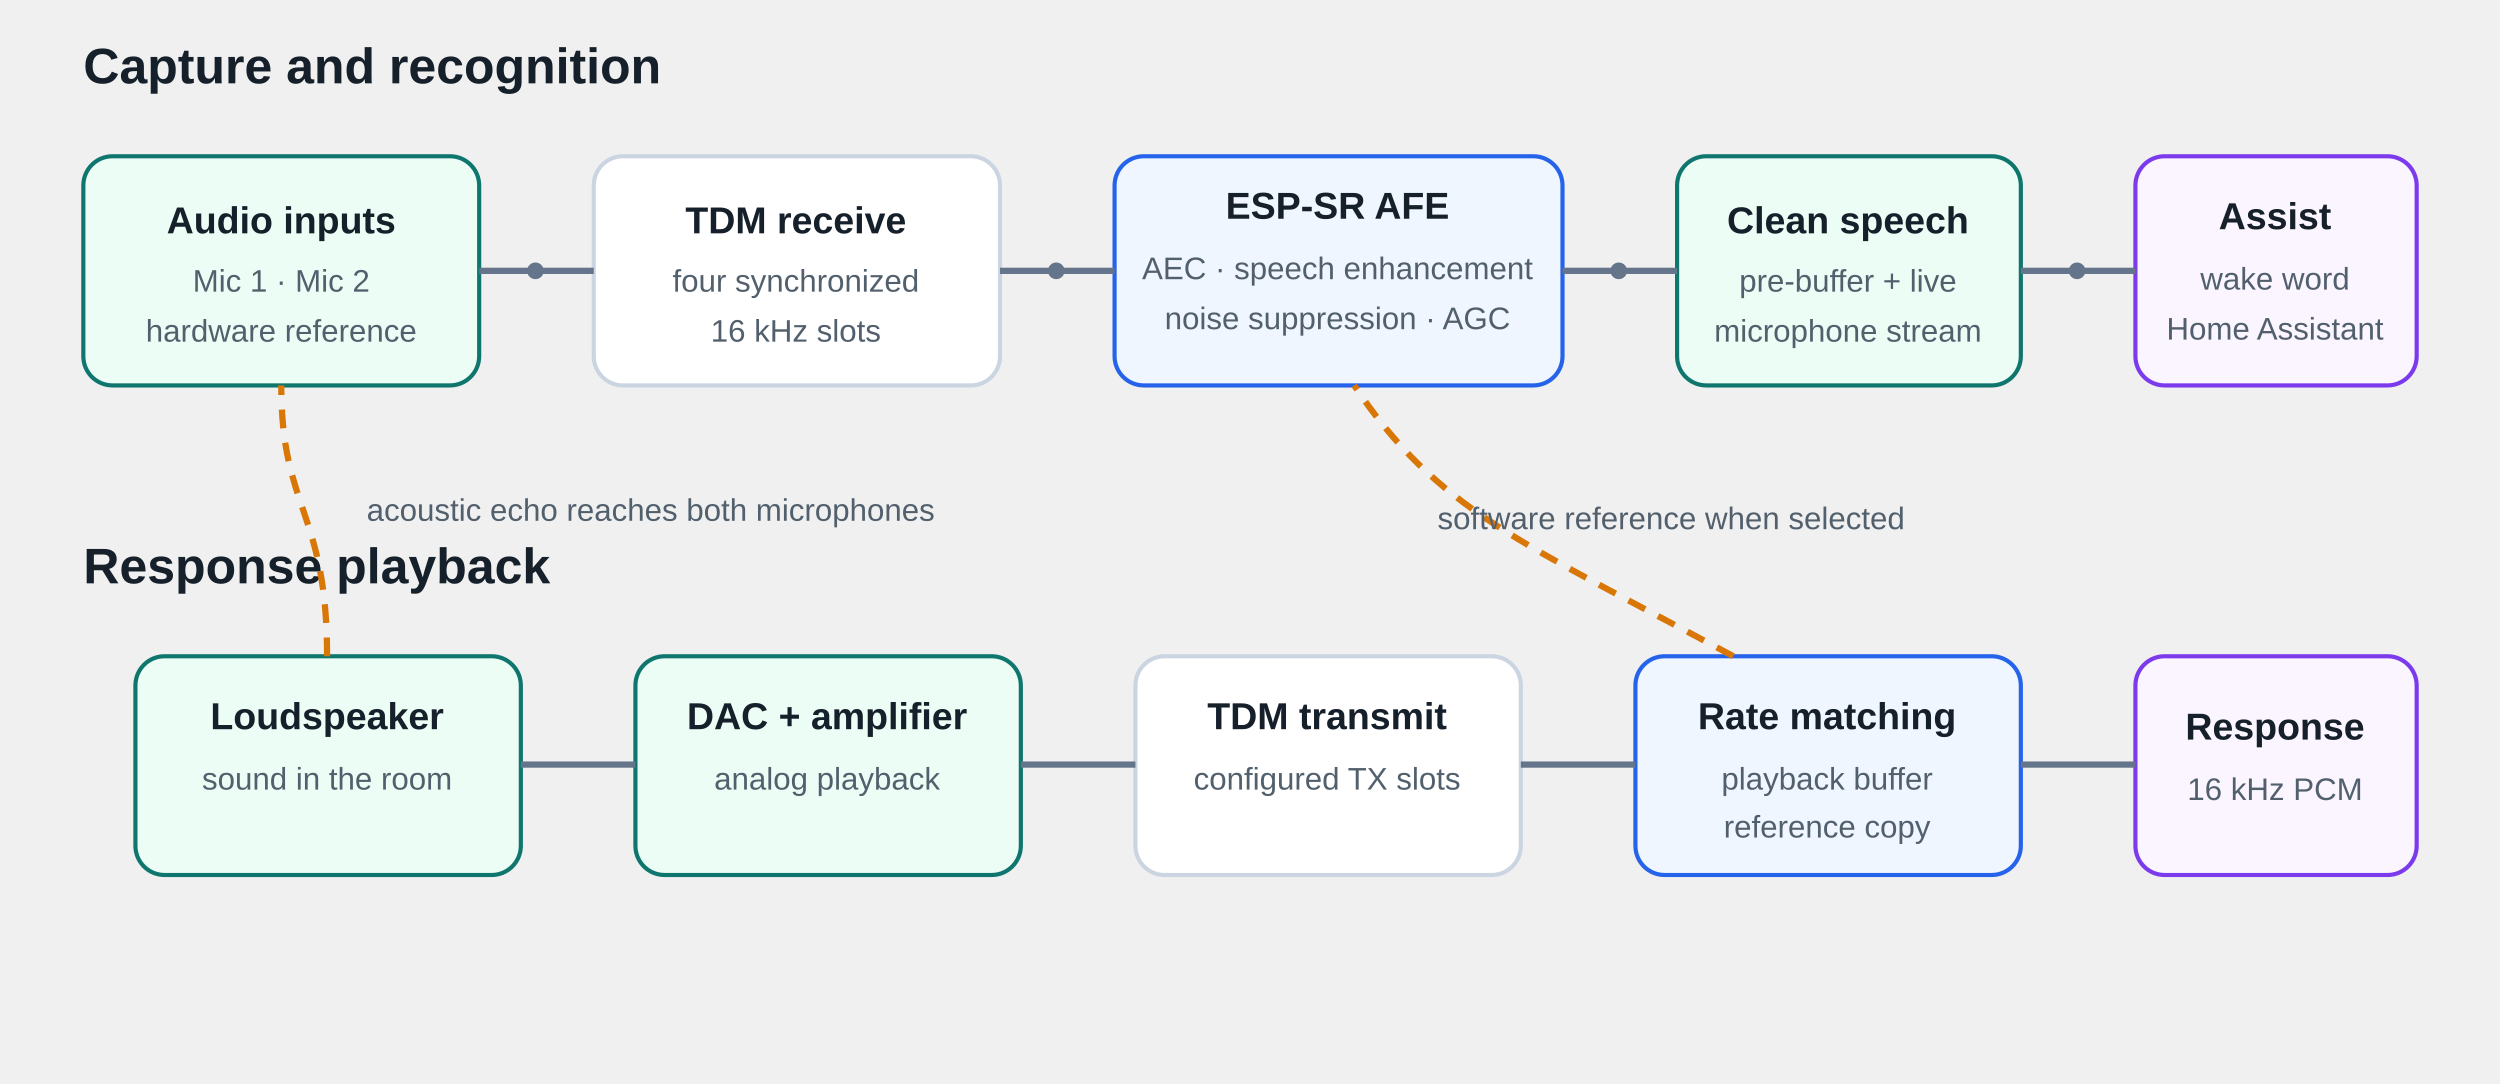
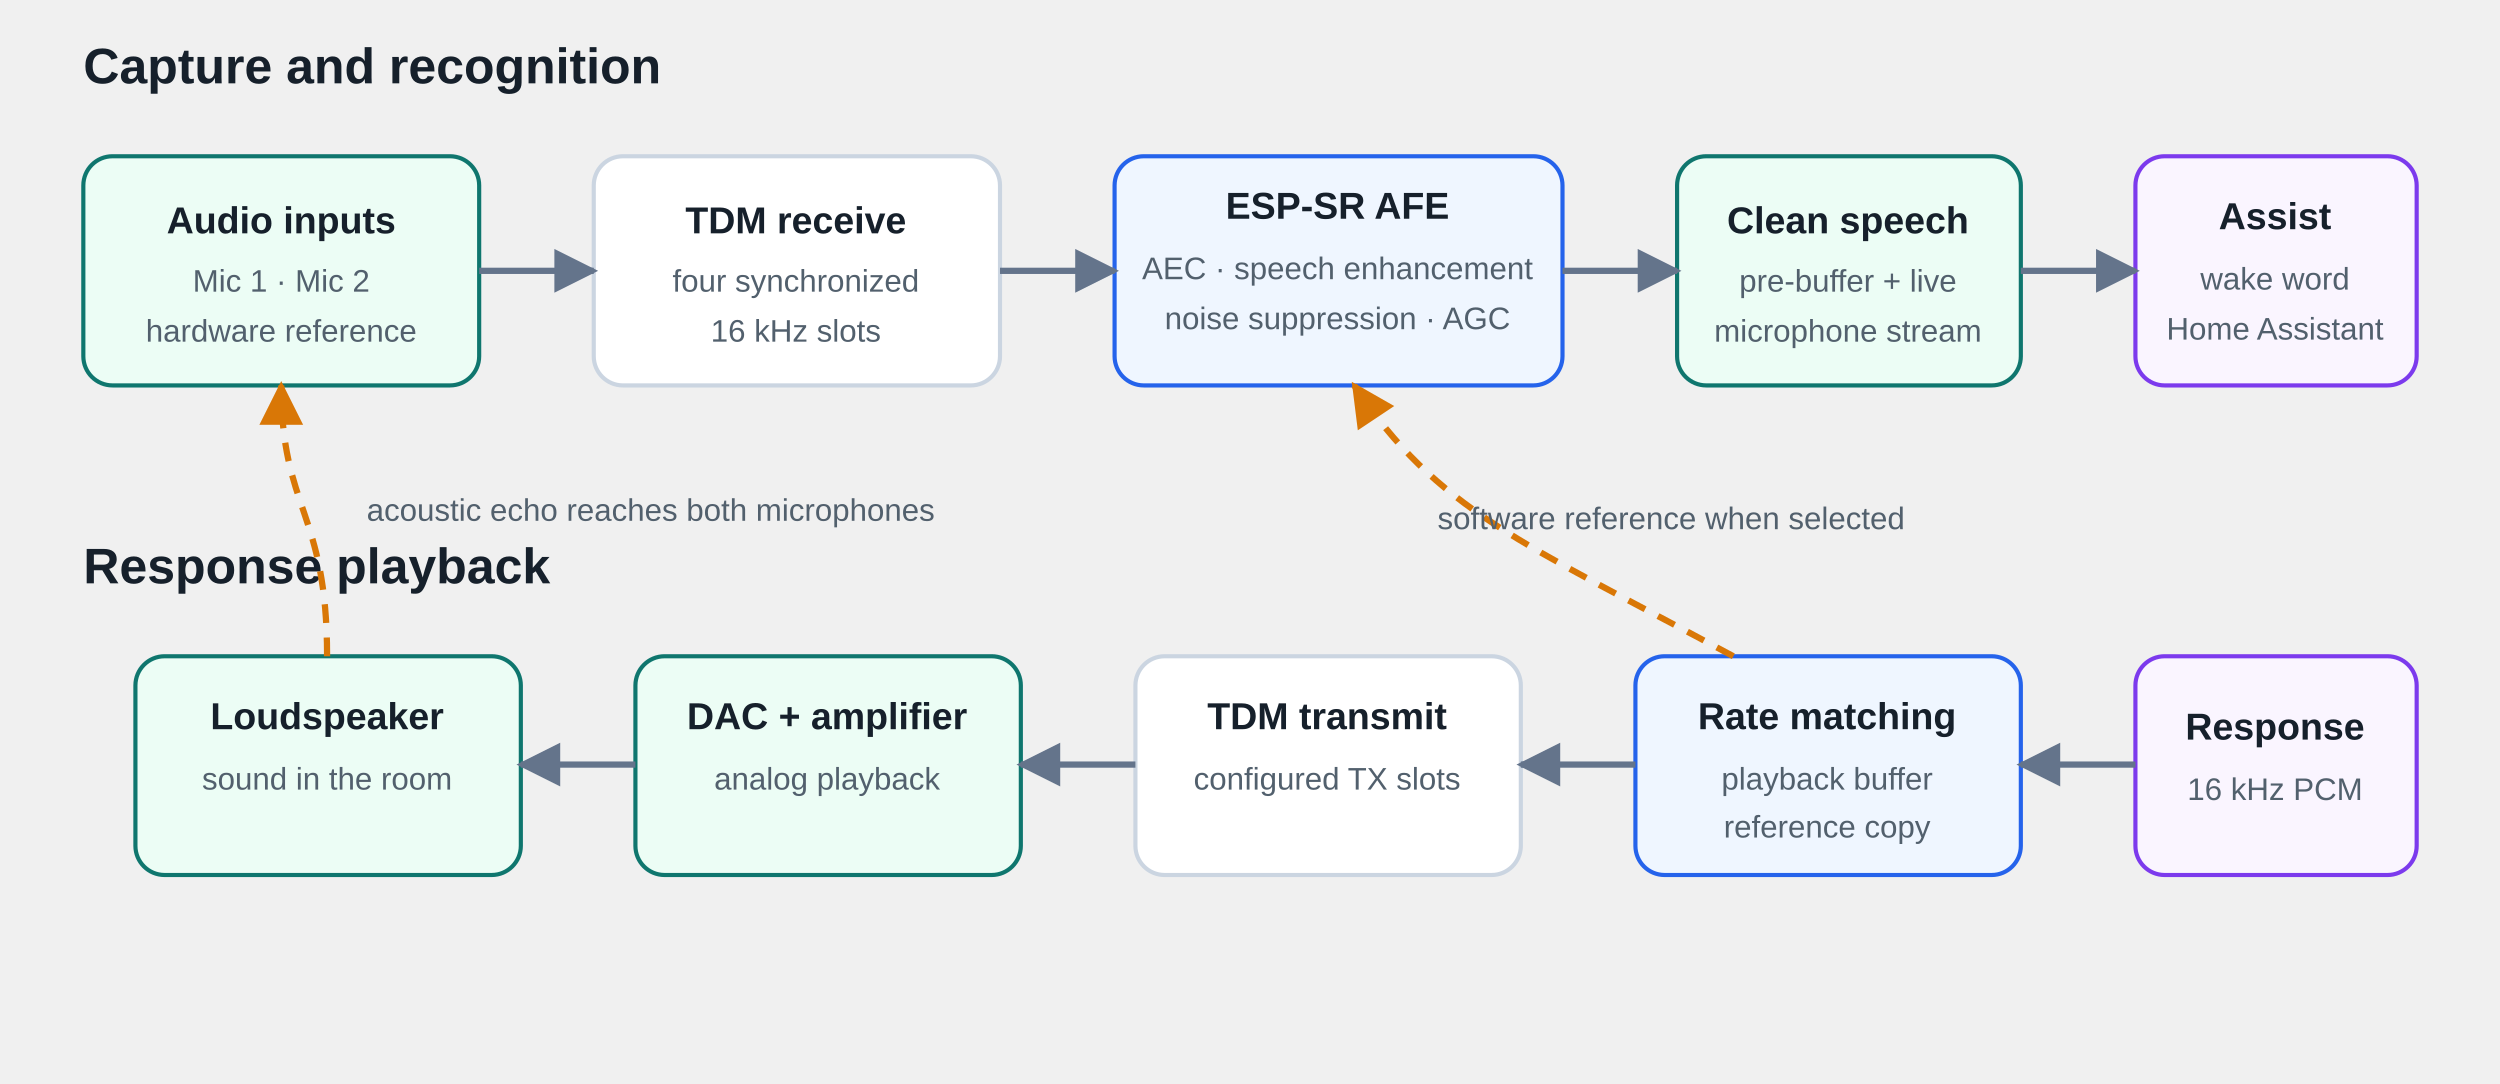
<svg xmlns="http://www.w3.org/2000/svg" viewBox="0 0 1200 520" role="img" aria-labelledby="title desc">
  <defs>
+     <marker id="signal-arrow" viewBox="0 0 10 10" refX="9" refY="5" markerWidth="7" markerHeight="7" orient="auto-start-reverse">
+       <path d="M 0 0 L 10 5 L 0 10 z" fill="#64748b" />
+     </marker>
+     <marker id="reference-arrow" viewBox="0 0 10 10" refX="9" refY="5" markerWidth="7" markerHeight="7" orient="auto-start-reverse">
+       <path d="M 0 0 L 10 5 L 0 10 z" fill="#d97706" />
+     </marker>
    <style>
      text{font-family:Segoe UI,Arial,sans-serif;fill:#16202b} .h{font-size:24px;font-weight:700}.l{font-size:18px;font-weight:650}.s{font-size:15px;fill:#52606d}.box{fill:#fff;stroke:#cbd5e1;stroke-width:2}.audio{fill:#ecfdf5;stroke:#0f766e}.process{fill:#eff6ff;stroke:#2563eb}.host{fill:#faf5ff;stroke:#7c3aed}.line{fill:none;stroke:#64748b;stroke-width:3}.echo{fill:none;stroke:#d97706;stroke-width:3;stroke-dasharray:9 7}.dot{fill:#64748b}
    </style>
  </defs>
  <text x="40" y="40" class="h">Capture and recognition</text>
  <rect x="40" y="75" width="190" height="110" rx="14" class="box audio" />
  <text x="135" y="112" text-anchor="middle" class="l">Audio inputs</text>
  <text x="135" y="140" text-anchor="middle" class="s">Mic 1 · Mic 2</text>
  <text x="135" y="164" text-anchor="middle" class="s">hardware reference</text>
  <rect x="285" y="75" width="195" height="110" rx="14" class="box" />
  <text x="382" y="112" text-anchor="middle" class="l">TDM receive</text>
  <text x="382" y="140" text-anchor="middle" class="s">four synchronized</text>
  <text x="382" y="164" text-anchor="middle" class="s">16 kHz slots</text>
  <rect x="535" y="75" width="215" height="110" rx="14" class="box process" />
  <text x="642" y="105" text-anchor="middle" class="l">ESP-SR AFE</text>
  <text x="642" y="134" text-anchor="middle" class="s">AEC · speech enhancement</text>
  <text x="642" y="158" text-anchor="middle" class="s">noise suppression · AGC</text>
  <rect x="805" y="75" width="165" height="110" rx="14" class="box audio" />
  <text x="887" y="112" text-anchor="middle" class="l">Clean speech</text>
  <text x="887" y="140" text-anchor="middle" class="s">pre-buffer + live</text>
  <text x="887" y="164" text-anchor="middle" class="s">microphone stream</text>
  <rect x="1025" y="75" width="135" height="110" rx="14" class="box host" />
  <text x="1092" y="110" text-anchor="middle" class="l">Assist</text>
  <text x="1092" y="139" text-anchor="middle" class="s">wake word</text>
  <text x="1092" y="163" text-anchor="middle" class="s">Home Assistant</text>
-   <path d="M230 130H285M480 130H535M750 130H805M970 130H1025" class="line" />
-   <circle cx="257" cy="130" r="4" class="dot" />
-   <circle cx="507" cy="130" r="4" class="dot" />
-   <circle cx="777" cy="130" r="4" class="dot" />
-   <circle cx="997" cy="130" r="4" class="dot" />
+   <path d="M230 130H285" class="line" marker-end="url(#signal-arrow)" />
+   <path d="M480 130H535" class="line" marker-end="url(#signal-arrow)" />
+   <path d="M750 130H805" class="line" marker-end="url(#signal-arrow)" />
+   <path d="M970 130H1025" class="line" marker-end="url(#signal-arrow)" />
  <text x="40" y="280" class="h">Response playback</text>
  <rect x="1025" y="315" width="135" height="105" rx="14" class="box host" />
  <text x="1092" y="355" text-anchor="middle" class="l">Response</text>
  <text x="1092" y="384" text-anchor="middle" class="s">16 kHz PCM</text>
  <rect x="785" y="315" width="185" height="105" rx="14" class="box process" />
  <text x="877" y="350" text-anchor="middle" class="l">Rate matching</text>
  <text x="877" y="379" text-anchor="middle" class="s">playback buffer</text>
  <text x="877" y="402" text-anchor="middle" class="s">reference copy</text>
  <rect x="545" y="315" width="185" height="105" rx="14" class="box" />
  <text x="637" y="350" text-anchor="middle" class="l">TDM transmit</text>
  <text x="637" y="379" text-anchor="middle" class="s">configured TX slots</text>
  <rect x="305" y="315" width="185" height="105" rx="14" class="box audio" />
  <text x="397" y="350" text-anchor="middle" class="l">DAC + amplifier</text>
  <text x="397" y="379" text-anchor="middle" class="s">analog playback</text>
  <rect x="65" y="315" width="185" height="105" rx="14" class="box audio" />
  <text x="157" y="350" text-anchor="middle" class="l">Loudspeaker</text>
  <text x="157" y="379" text-anchor="middle" class="s">sound in the room</text>
-   <path d="M1025 367H970M785 367H730M545 367H490M305 367H250" class="line" />
-   <path d="M157 315C157 245 135 245 135 185" class="echo" />
+   <path d="M1025 367H970" class="line" marker-end="url(#signal-arrow)" />
+   <path d="M785 367H730" class="line" marker-end="url(#signal-arrow)" />
+   <path d="M545 367H490" class="line" marker-end="url(#signal-arrow)" />
+   <path d="M305 367H250" class="line" marker-end="url(#signal-arrow)" />
+   <path d="M157 315C157 245 135 245 135 185" class="echo" marker-end="url(#reference-arrow)" />
  <text x="176" y="250" class="s">acoustic echo reaches both microphones</text>
-   <path d="M832 315C730 260 690 245 650 185" class="echo" />
+   <path d="M832 315C730 260 690 245 650 185" class="echo" marker-end="url(#reference-arrow)" />
  <text x="690" y="254" class="s">software reference when selected</text>
</svg>
